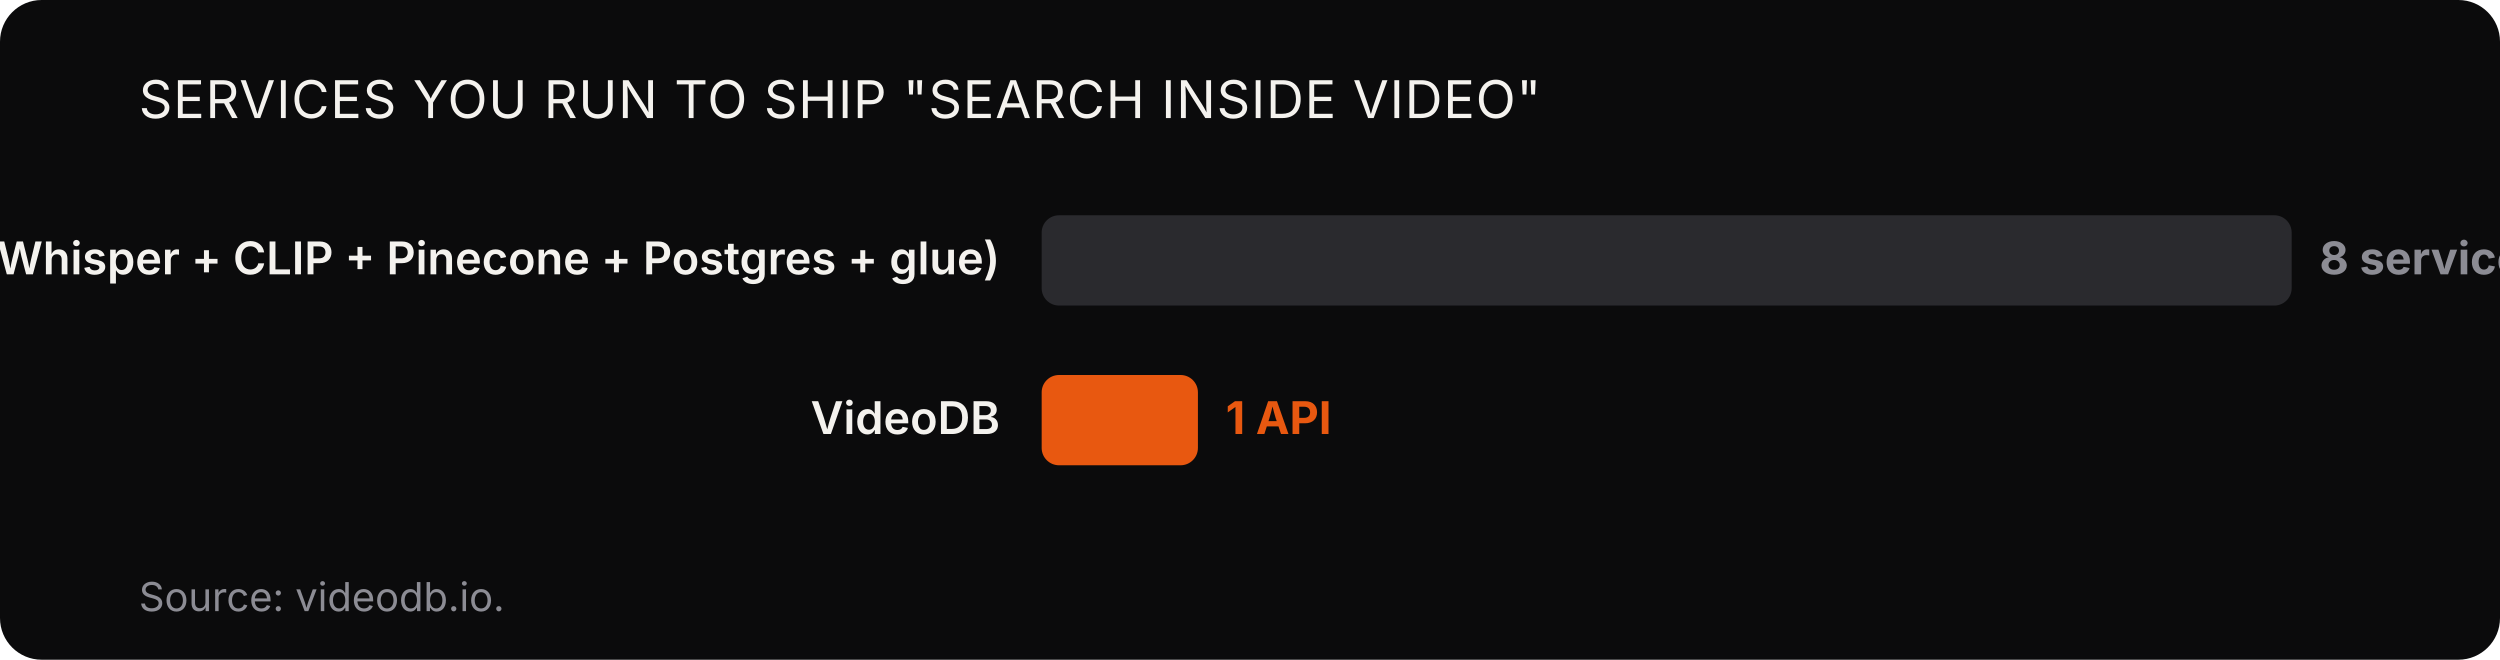
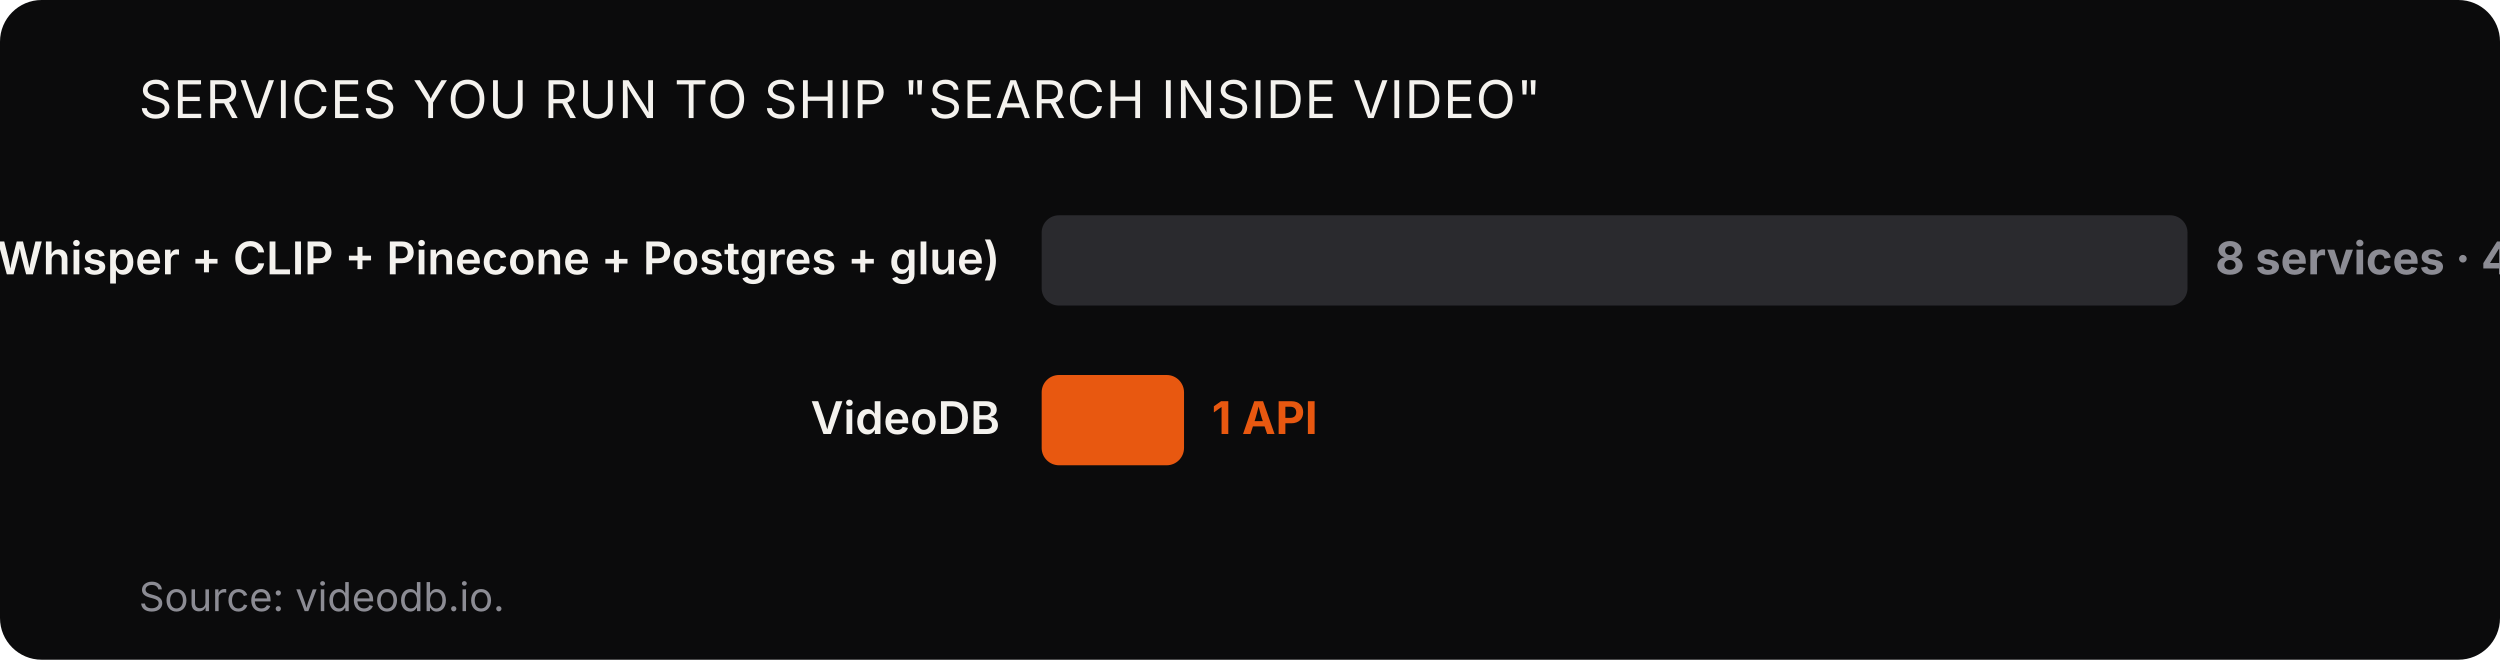
<svg xmlns="http://www.w3.org/2000/svg" viewBox="0 0 720 190" width="720" height="190" font-family="'Inter',system-ui,sans-serif">
  <rect width="720" height="190" rx="12" fill="#0B0B0C" />
  <text x="40" y="34" font-size="15" font-family="'Archivo Black','Inter',sans-serif" fill="#F4F2EE" letter-spacing=".02em">SERVICES YOU RUN TO SHIP "SEARCH INSIDE VIDEO"</text>
  <text x="288" y="79" font-size="13" font-weight="600" fill="#F4F2EE" text-anchor="end">DIY stack (S3 + ffmpeg + Whisper + CLIP + Pinecone + Postgres + glue)</text>
-   <rect x="300" y="62" width="360" height="26" rx="5" fill="#2A2A2E" />
-   <text x="668" y="79" font-size="13" font-weight="700" fill="#8C8C94" style="font-variant-numeric:tabular-nums">8 services · 4 vendors</text>
+   <rect x="300" y="62" width="330" height="26" rx="5" fill="#2A2A2E" />
+   <text x="638" y="79" font-size="13" font-weight="700" fill="#8C8C94" style="font-variant-numeric:tabular-nums">8 services · 4 vendors</text>
  <text x="288" y="125" font-size="13" font-weight="600" fill="#F4F2EE" text-anchor="end">VideoDB</text>
-   <rect x="300" y="108" width="45" height="26" rx="5" fill="#E85810" />
-   <text x="353" y="125" font-size="13" font-weight="700" fill="#E85810" style="font-variant-numeric:tabular-nums">1 API</text>
+   <rect x="300" y="108" width="41" height="26" rx="5" fill="#E85810" />
+   <text x="349" y="125" font-size="13" font-weight="700" fill="#E85810" style="font-variant-numeric:tabular-nums">1 API</text>
  <text x="40" y="176" font-size="11.5" fill="#8C8C94">Source: videodb.io.</text>
</svg>
